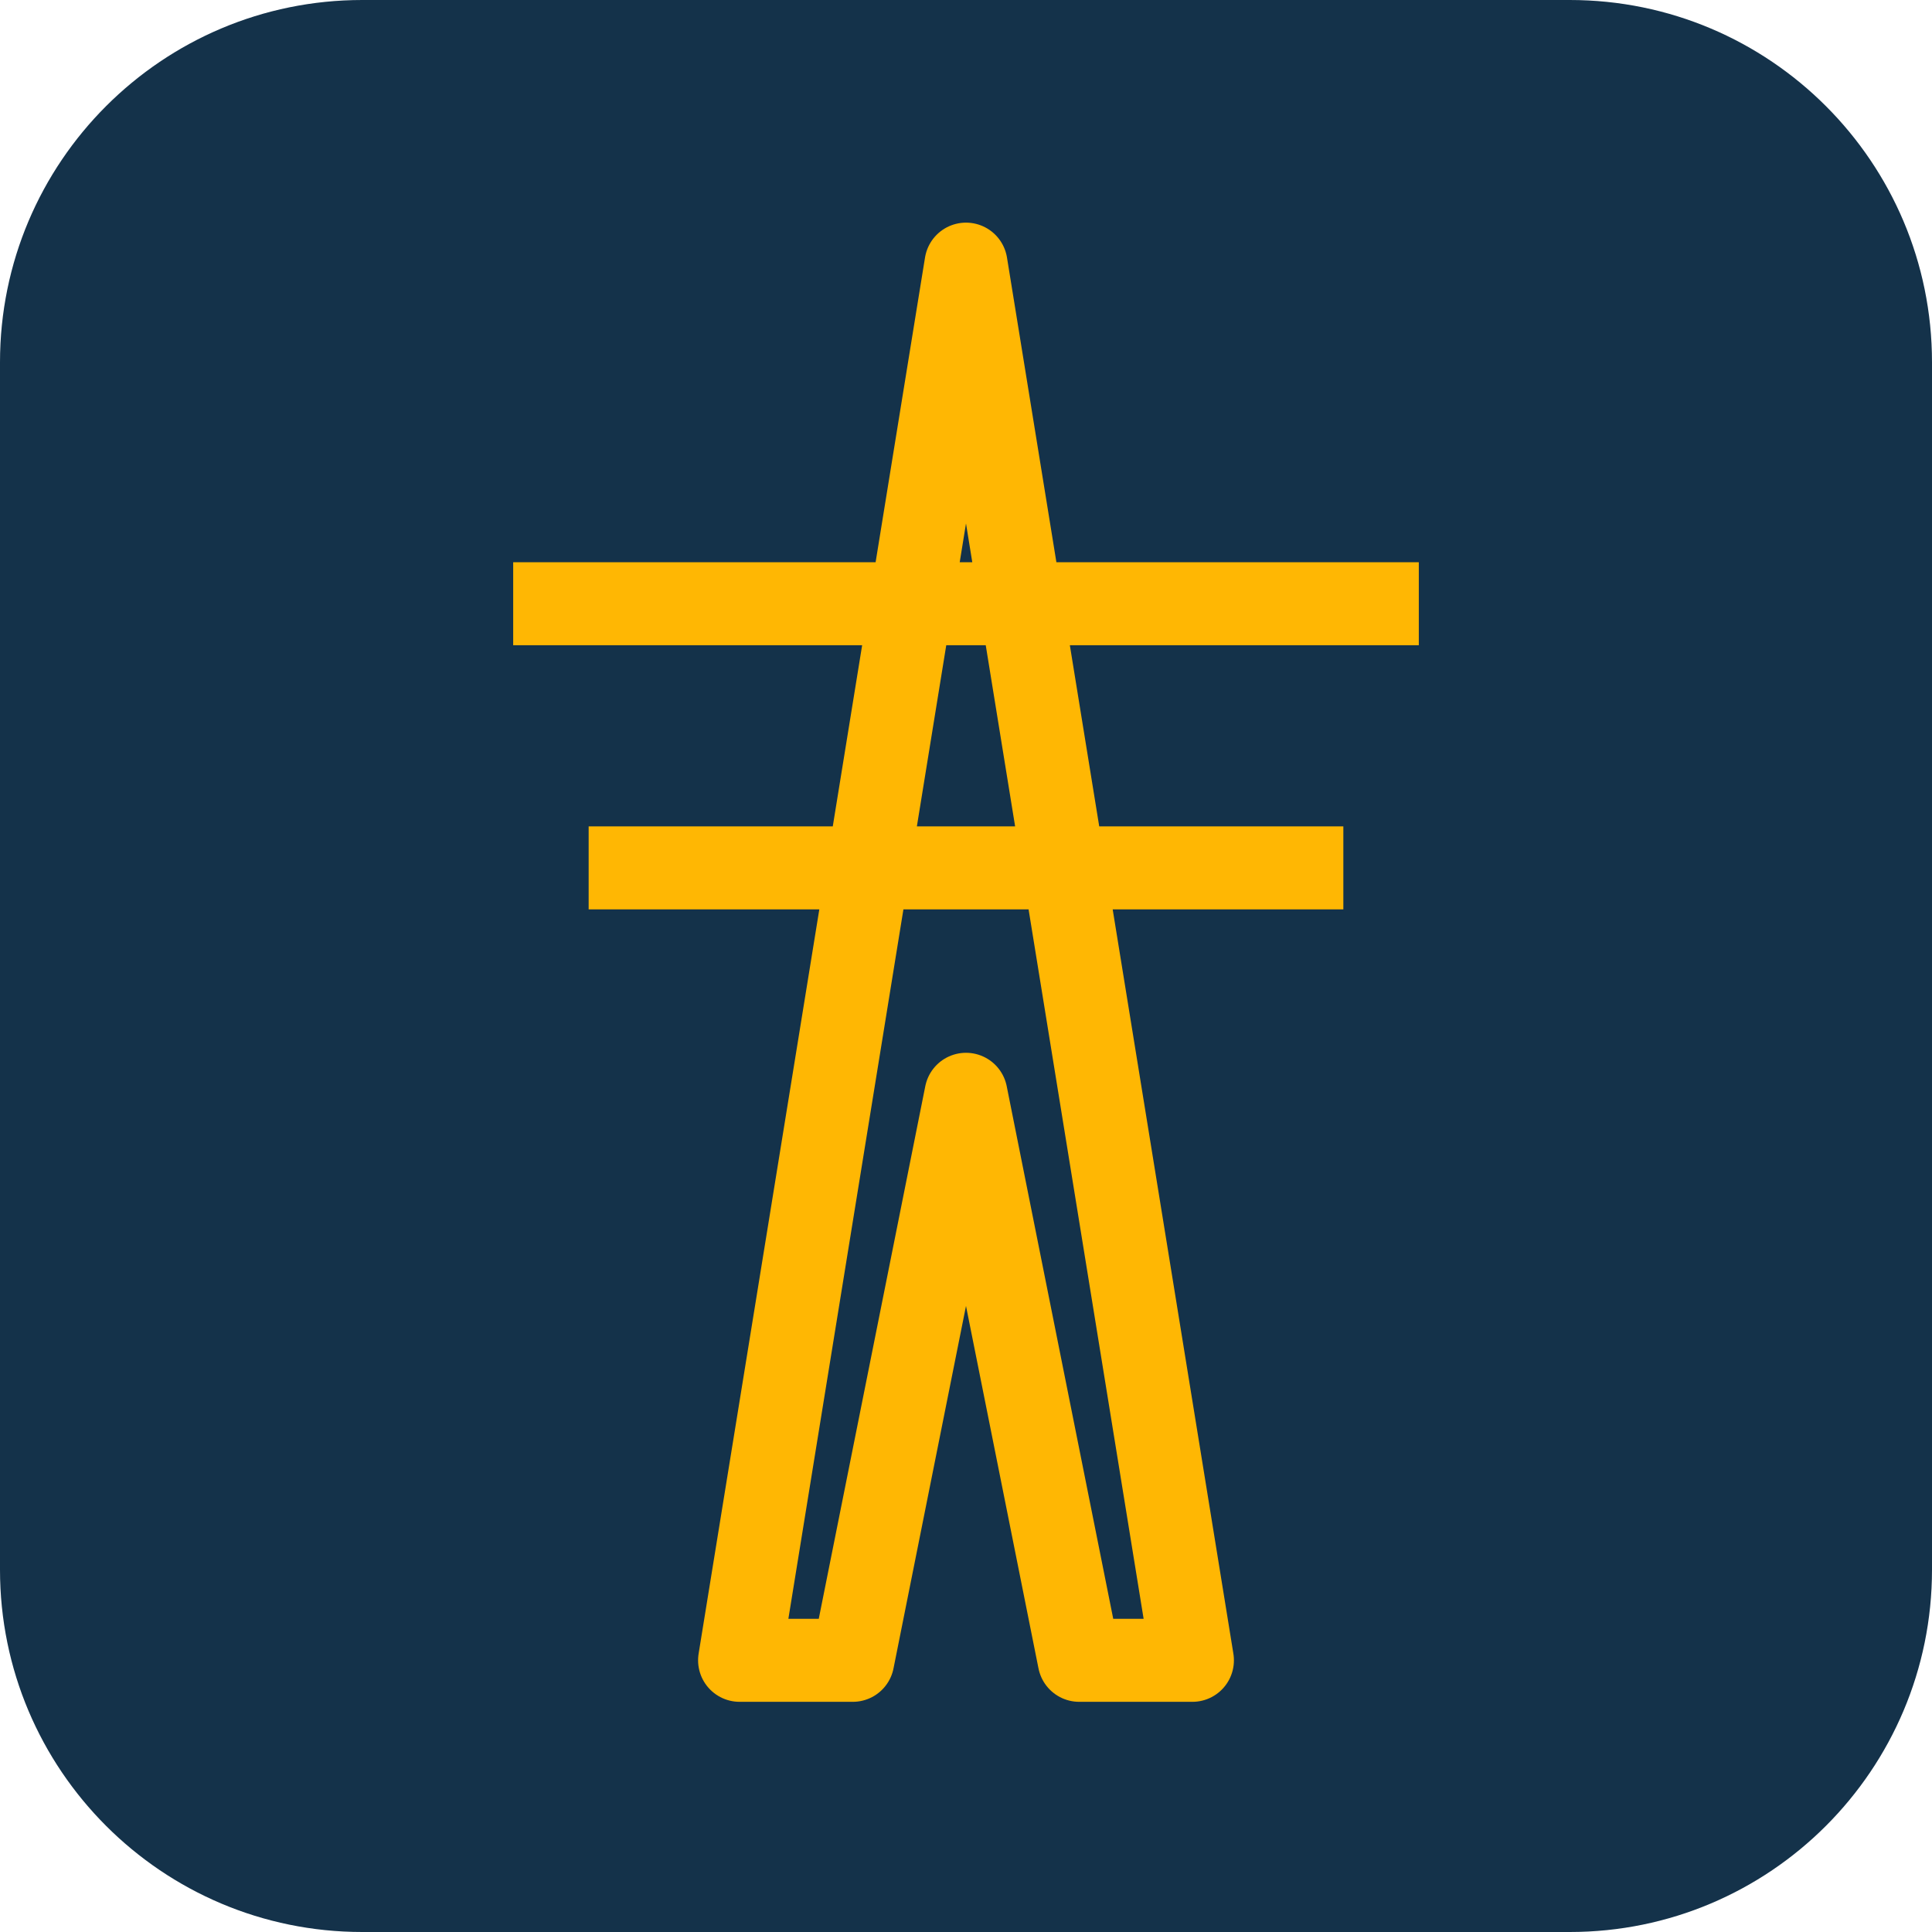
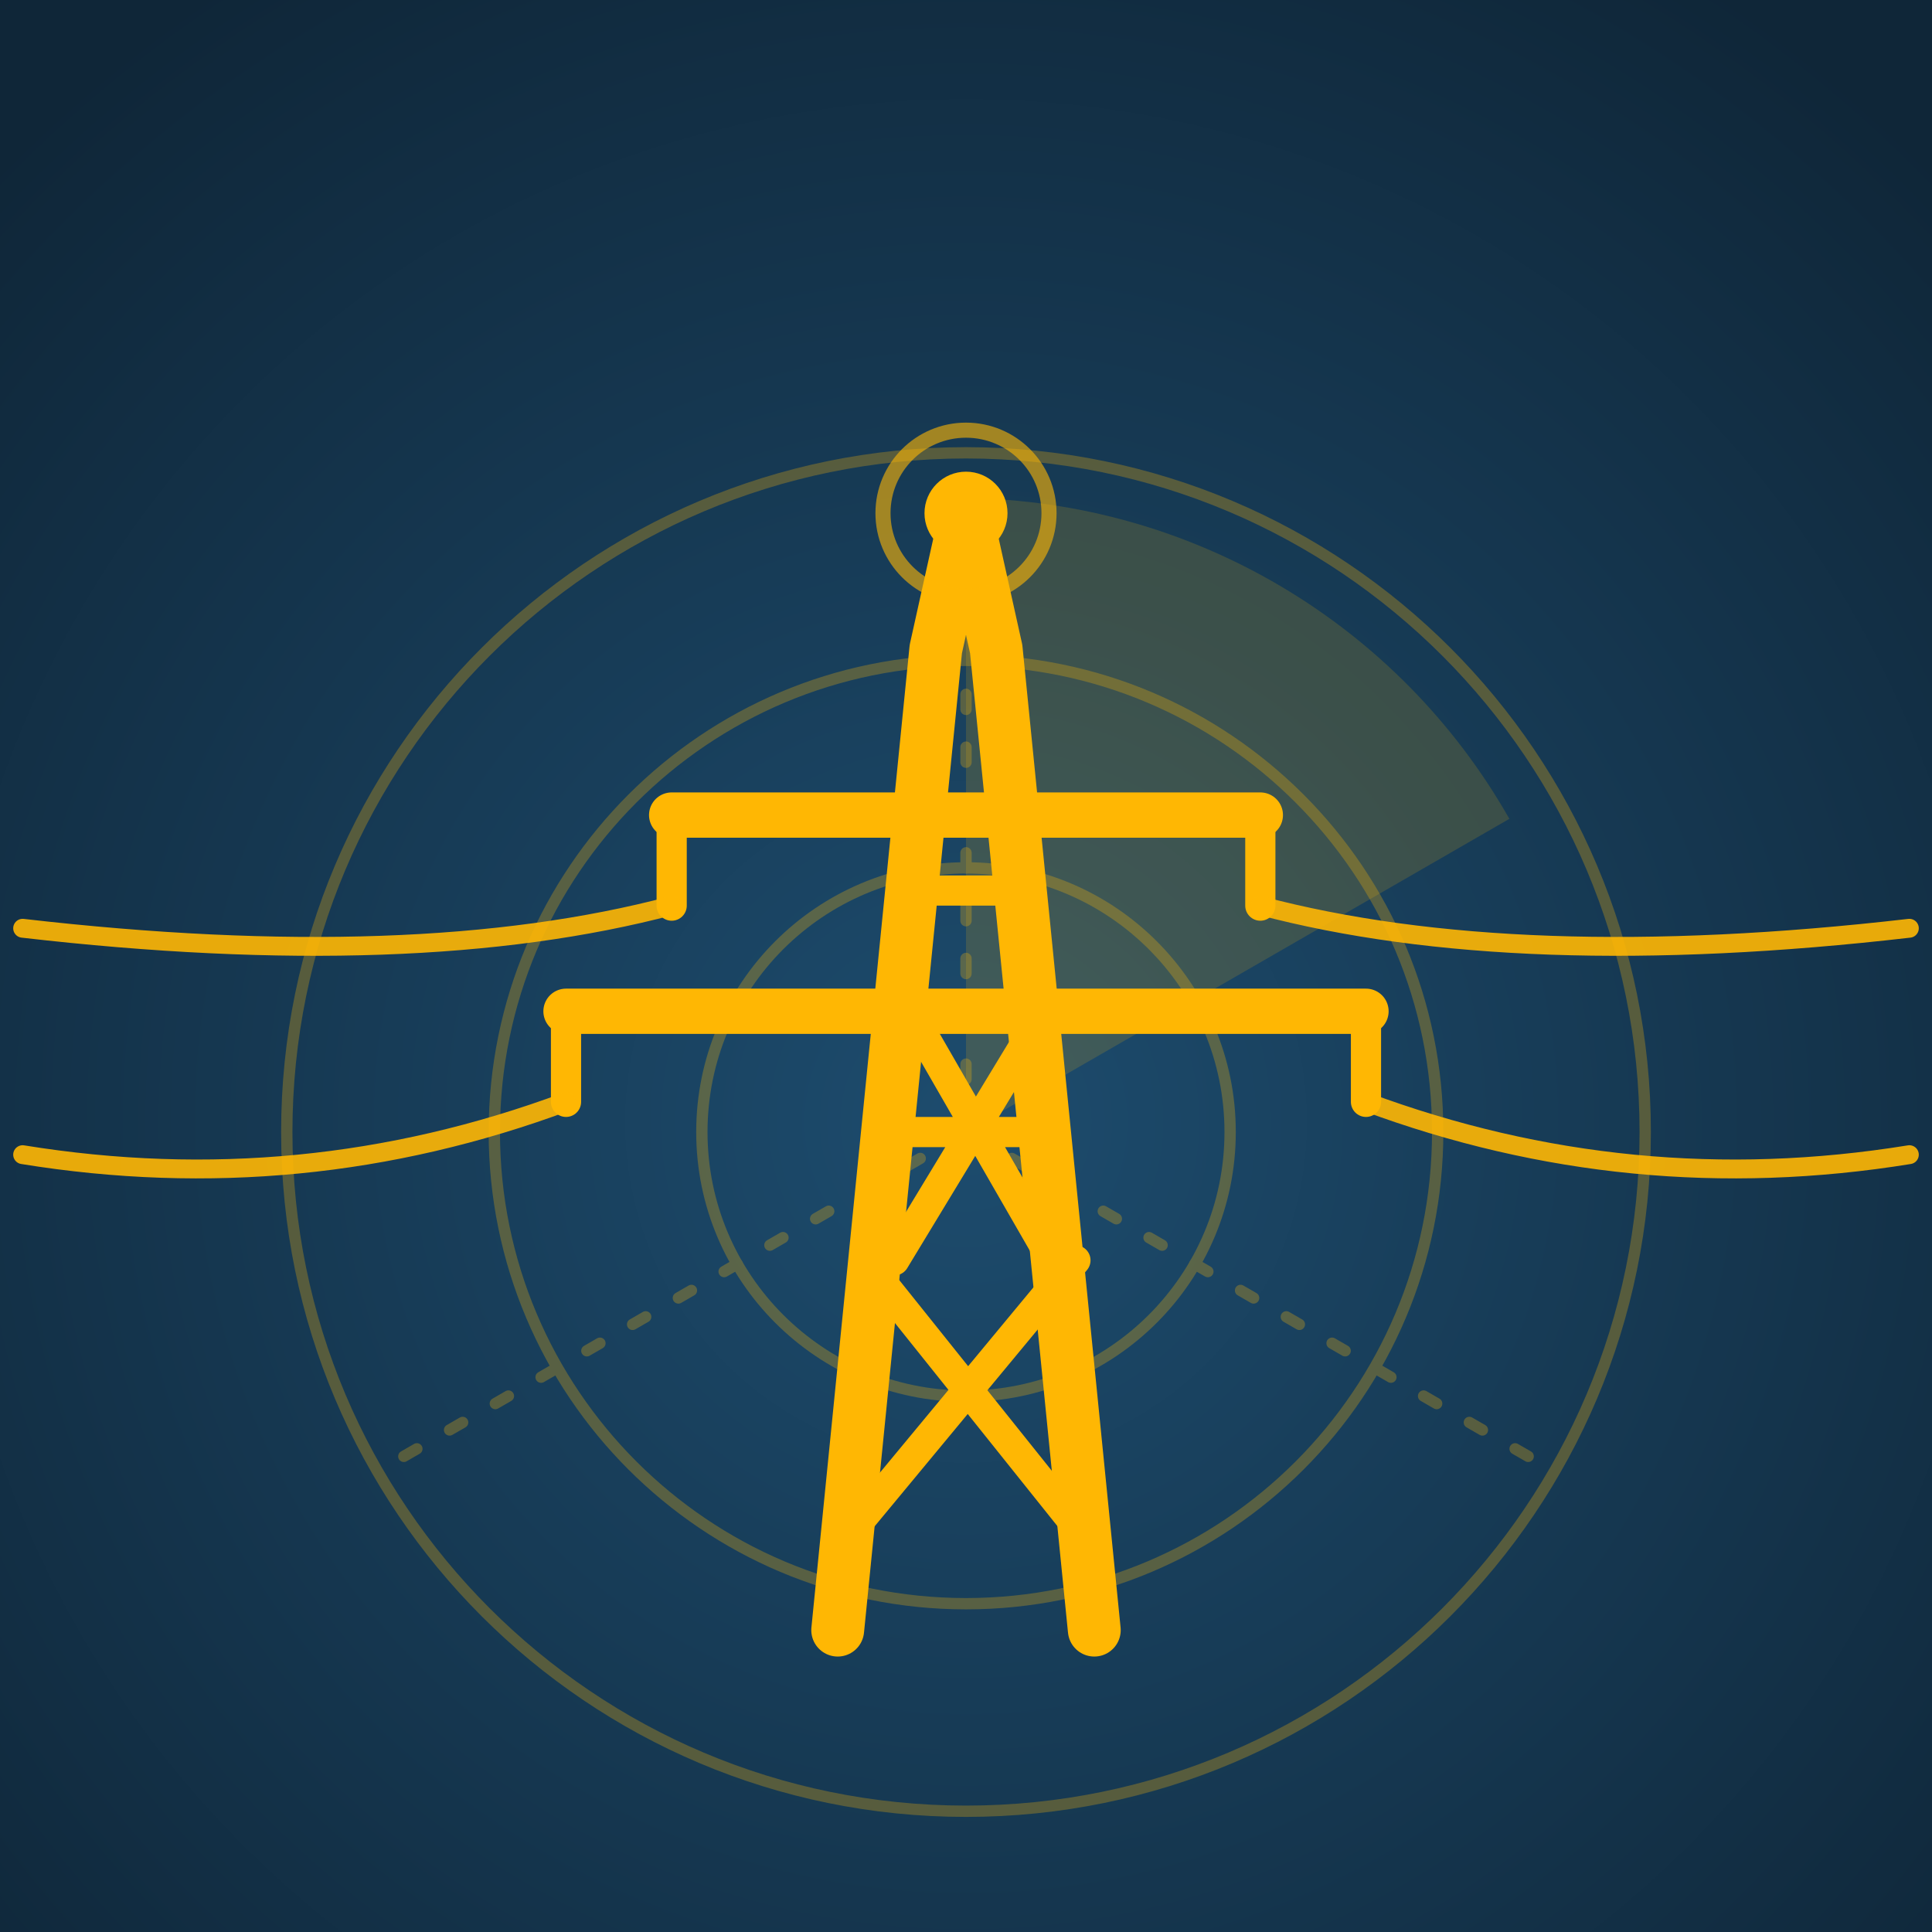
<svg xmlns="http://www.w3.org/2000/svg" viewBox="0 0 512 512">
-   <rect width="512" height="512" rx="96" fill="#14324a" />
-   <path d="M256 70 196 440h30l30-150 30 150h30L256 70zm-120 90h240M156 230h200" stroke="#ffb703" stroke-width="22" fill="none" stroke-linejoin="round" />
+   <defs>
+     <radialGradient id="g" cx="50%" cy="58%" r="70%">
+       <stop offset="0" stop-color="#1d4c6e" />
+       <stop offset="1" stop-color="#0f2638" />
+     </radialGradient>
+   </defs>
+   <rect width="512" height="512" fill="url(#g)" />
+   <g fill="none" stroke="#ffb703" stroke-linecap="round" stroke-linejoin="round">
+     <g opacity=".28" stroke-width="3">
+       <circle cx="256" cy="300" r="70" />
+       <circle cx="256" cy="300" r="125" />
+       <circle cx="256" cy="300" r="180" />
+       <path d="M256 300V120M256 300 100 390M256 300 412 390" stroke-dasharray="4 10" />
+     </g>
+     <path d="M256 300 400 217A168 168 0 0 0 256 132Z" fill="#ffb703" opacity=".16" stroke="none" />
+     <g stroke-width="14">
+       <path d="M222 432 248 172M290 432 264 172M248 172 256 136 264 172" />
+       <path d="M178 216H334M150 268H362" stroke-width="12" />
+     </g>
+     <g stroke-width="8">
+       <path d="M227 404 285 334M285 404 229 334M237 334 277 268M279 334 241 268M236 300H276M244 236H268" />
+       <path d="M178 216v24M334 216v24M150 268v24M362 268v24" />
+     </g>
+     <g stroke-width="5" opacity=".9">
+       <path d="M150 292Q80 318 6 306M362 292Q432 318 506 306M178 240Q110 258 6 246M334 240Q402 258 506 246" />
+     </g>
+   </g>
+   <circle cx="256" cy="136" r="11" fill="#ffb703" />
+   <circle cx="256" cy="136" r="22" fill="none" stroke="#ffb703" stroke-width="4" opacity=".6" />
</svg>
